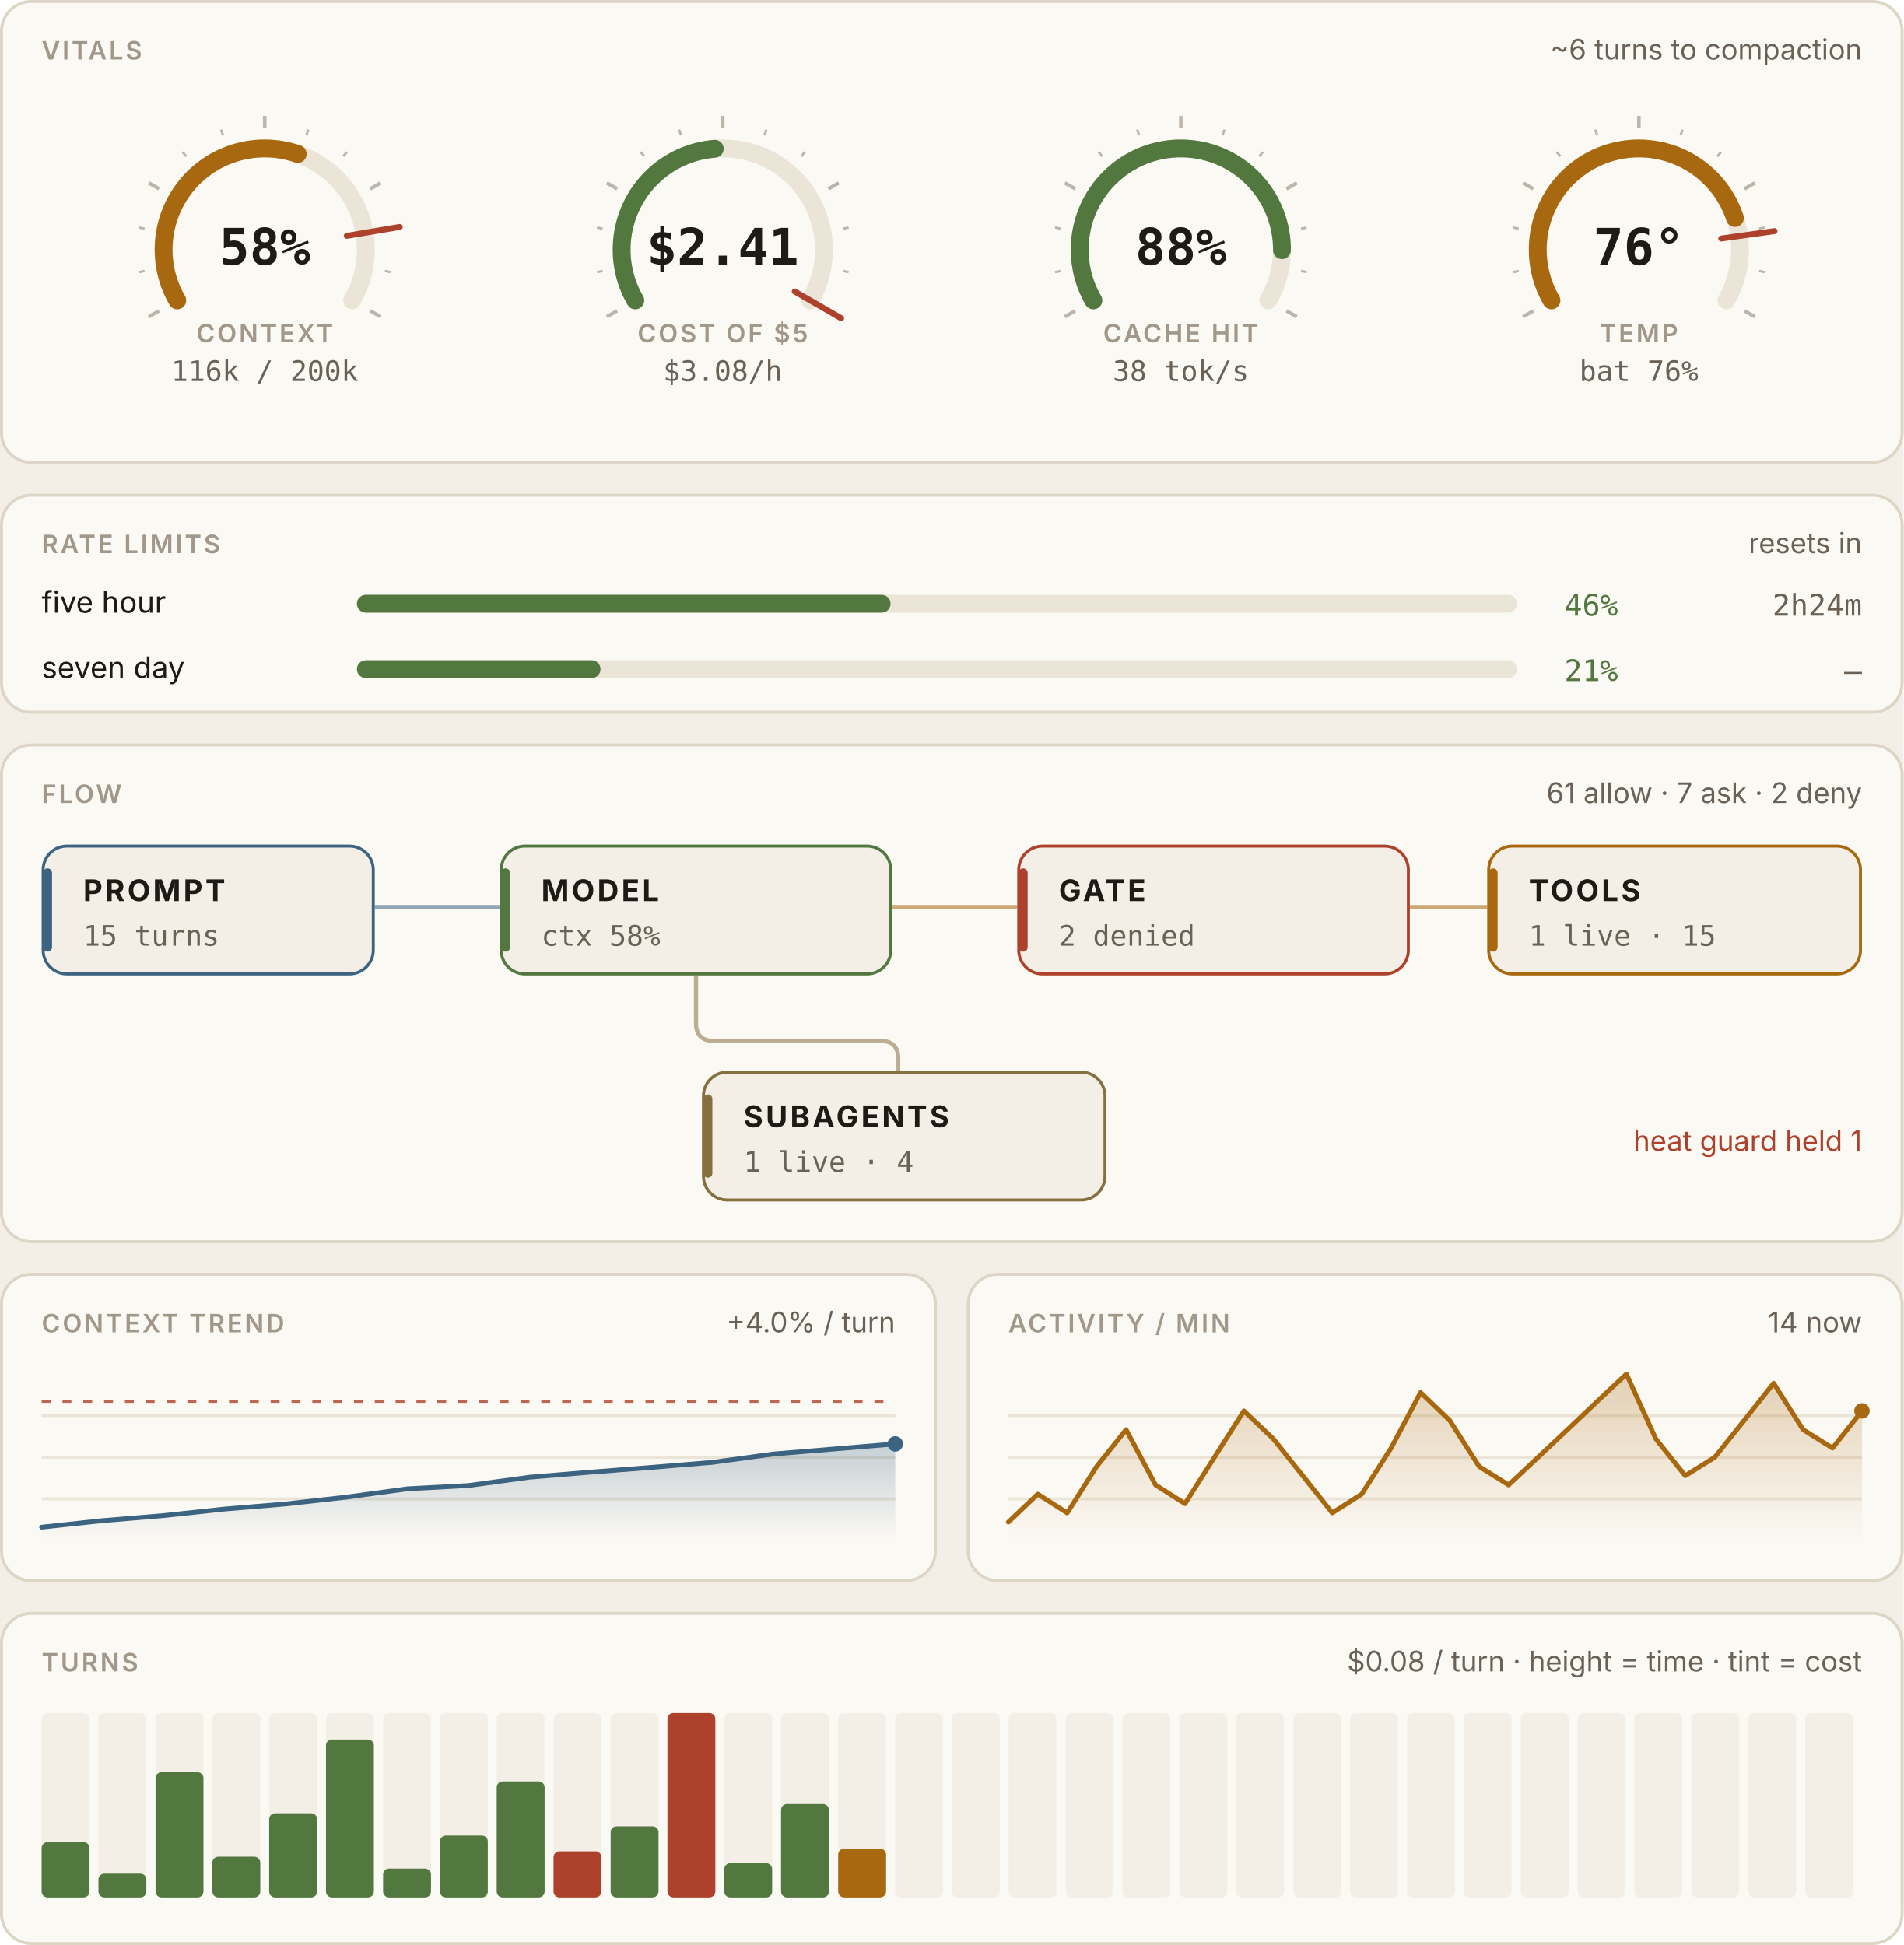
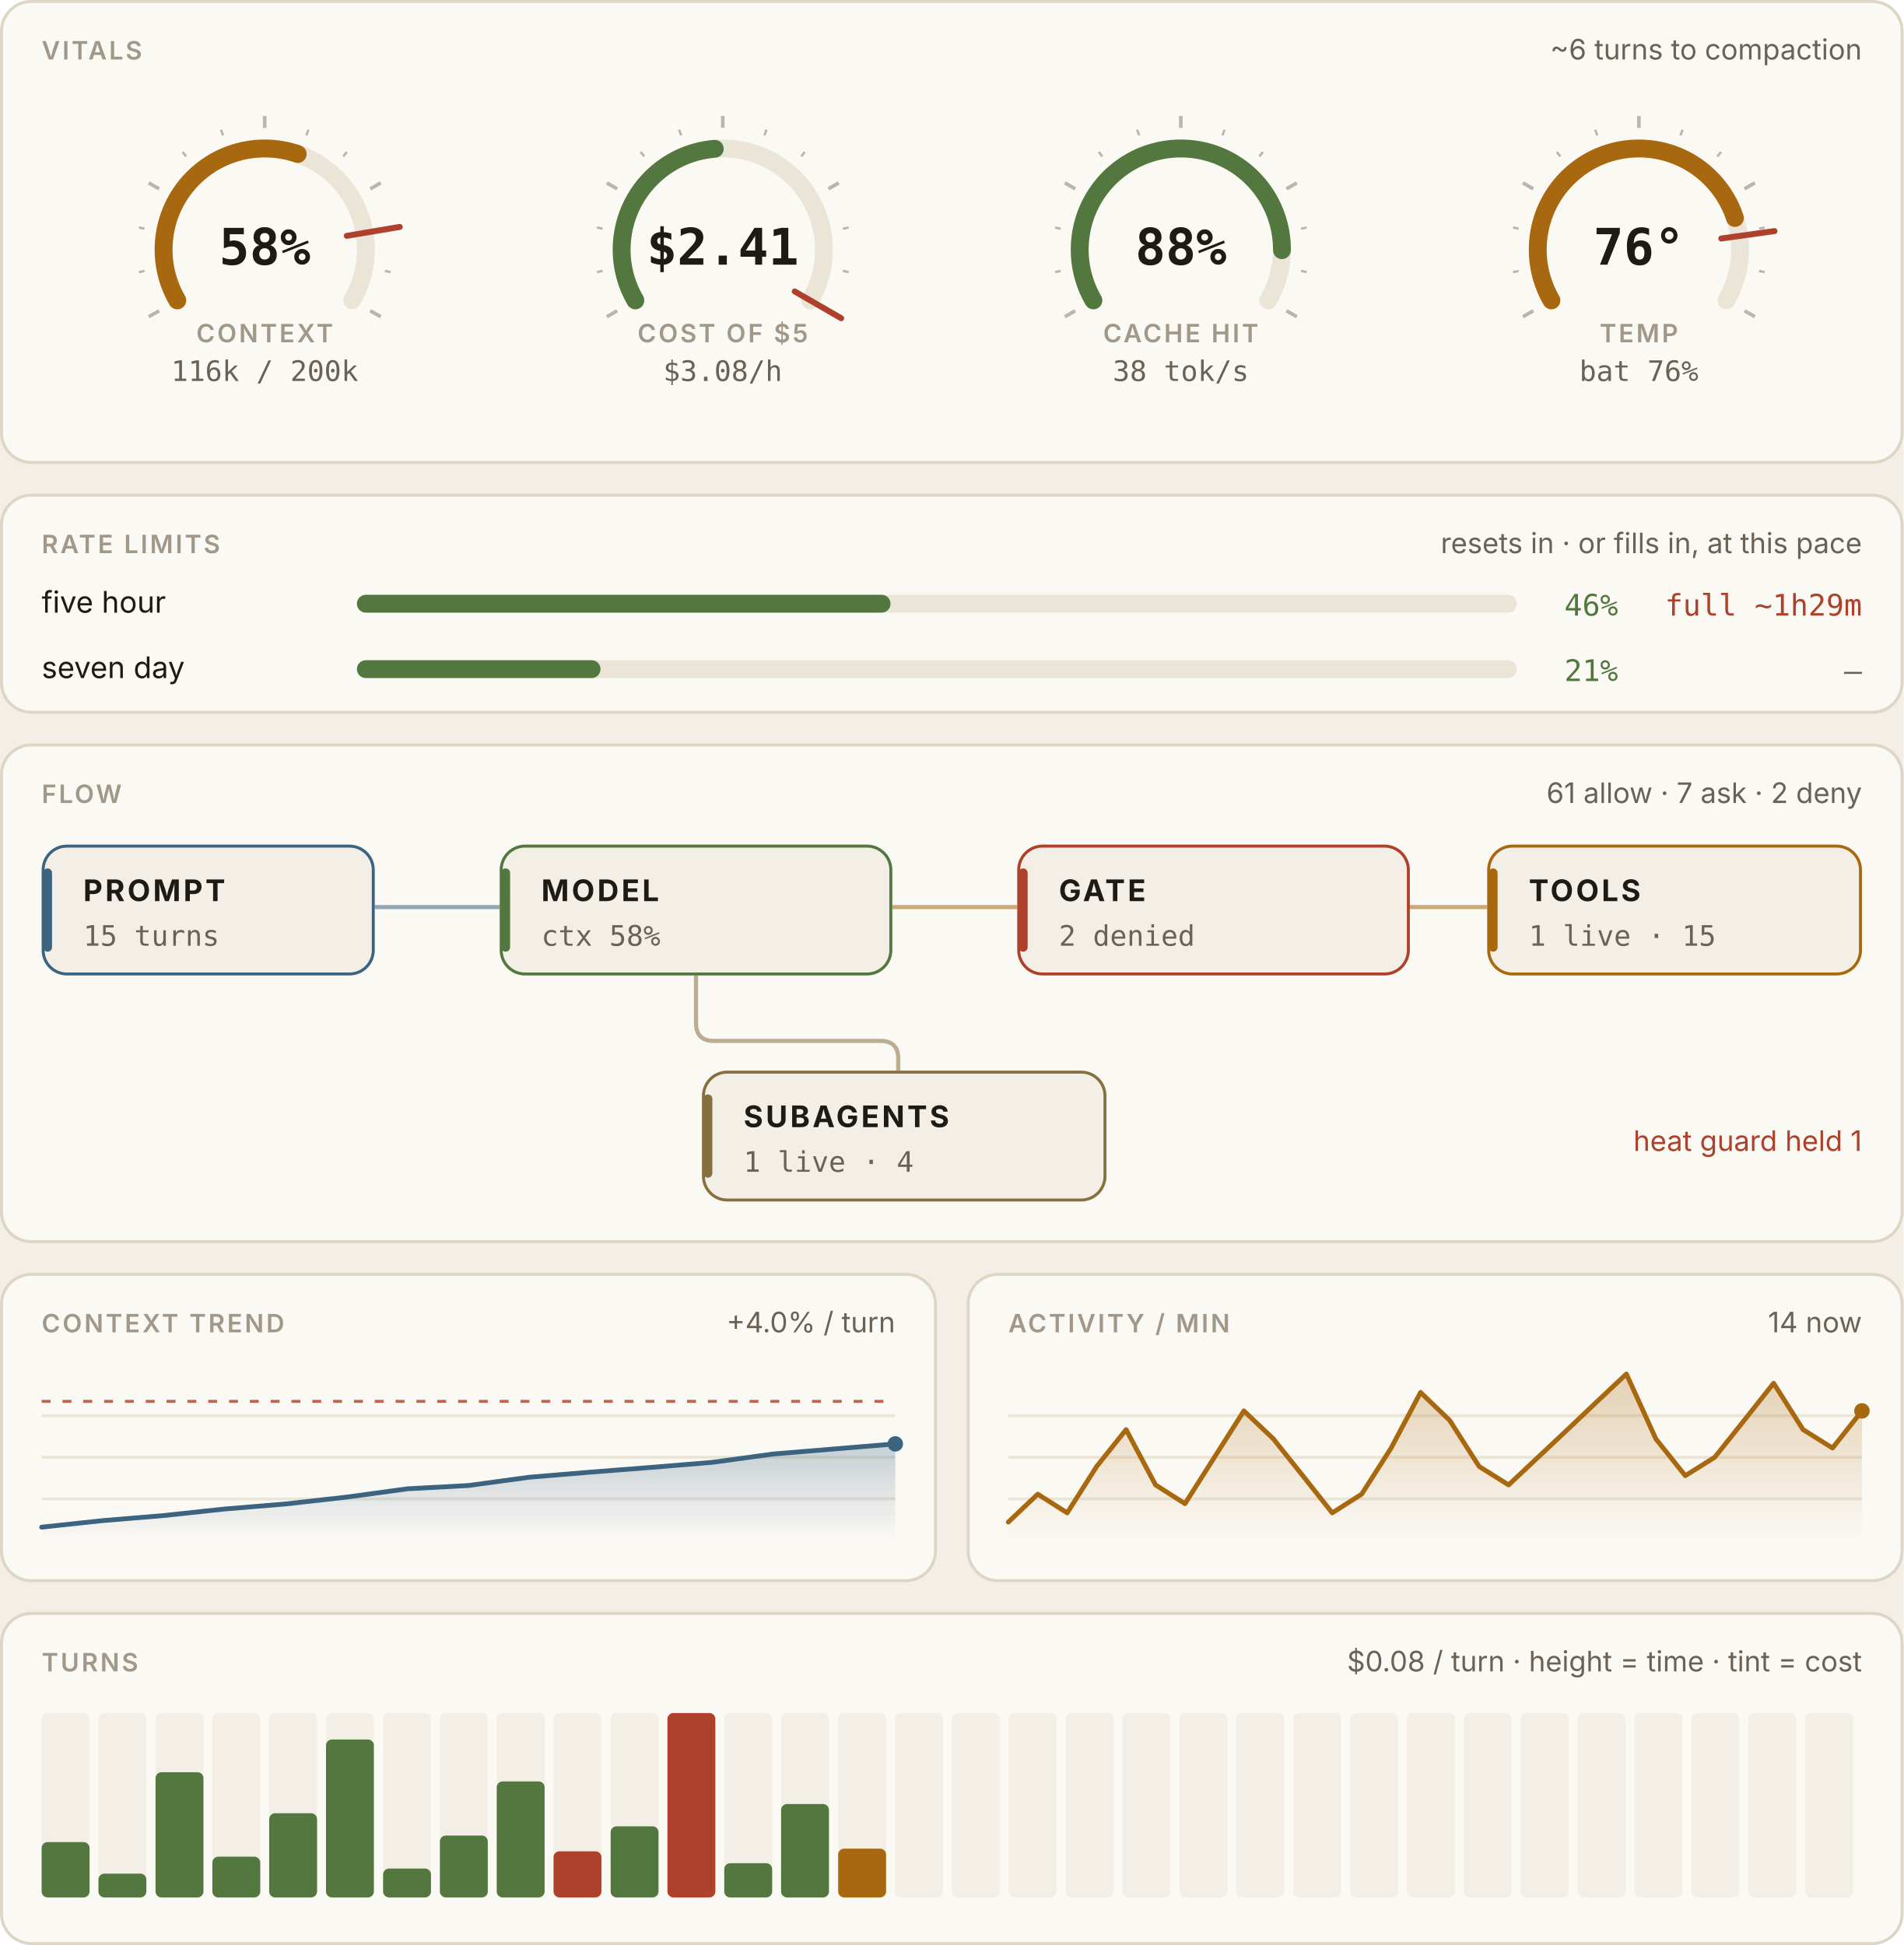
<svg xmlns="http://www.w3.org/2000/svg" viewBox="0 0 640 654" width="640" height="654">
  <rect width="640" height="654" rx="14" fill="#f3efe6" />
  <rect x="0.5" y="0.5" width="639.0" height="155.0" rx="10" fill="#fbf9f4" stroke="#ddd5c6" />
  <text x="14.0" y="20.0" font-size="8.5" fill="#a1988a" font-family="Inter, 'Segoe UI', ui-sans-serif, system-ui, sans-serif" font-weight="600" letter-spacing="0.09em">VITALS</text>
  <text x="626.0" y="20.0" font-size="9.5" fill="#6a6256" font-family="Inter, 'Segoe UI', ui-sans-serif, system-ui, sans-serif" text-anchor="end">~6 turns to compaction</text>
  <line x1="53.5" y1="104.5" x2="50.0" y2="106.5" stroke="#a1988a" stroke-width="1.2" opacity="0.7" />
  <line x1="48.6" y1="91.1" x2="46.7" y2="91.5" stroke="#a1988a" stroke-width="0.8" opacity="0.7" />
  <line x1="48.6" y1="76.9" x2="46.7" y2="76.5" stroke="#a1988a" stroke-width="0.8" opacity="0.7" />
  <line x1="53.5" y1="63.5" x2="50.0" y2="61.5" stroke="#a1988a" stroke-width="1.2" opacity="0.7" />
  <line x1="62.6" y1="52.6" x2="61.4" y2="51.1" stroke="#a1988a" stroke-width="0.8" opacity="0.7" />
  <line x1="75.0" y1="45.5" x2="74.3" y2="43.6" stroke="#a1988a" stroke-width="0.8" opacity="0.7" />
  <line x1="89.0" y1="43.0" x2="89.0" y2="39.0" stroke="#a1988a" stroke-width="1.2" opacity="0.7" />
  <line x1="103.0" y1="45.5" x2="103.7" y2="43.6" stroke="#a1988a" stroke-width="0.8" opacity="0.7" />
  <line x1="115.4" y1="52.6" x2="116.6" y2="51.1" stroke="#a1988a" stroke-width="0.8" opacity="0.7" />
  <line x1="124.5" y1="63.5" x2="128.0" y2="61.5" stroke="#a1988a" stroke-width="1.2" opacity="0.7" />
  <line x1="129.4" y1="76.9" x2="131.3" y2="76.5" stroke="#a1988a" stroke-width="0.8" opacity="0.7" />
  <line x1="129.4" y1="91.1" x2="131.3" y2="91.5" stroke="#a1988a" stroke-width="0.8" opacity="0.7" />
  <line x1="124.5" y1="104.5" x2="128.0" y2="106.5" stroke="#a1988a" stroke-width="1.2" opacity="0.7" />
  <path d="M 59.6 101.0 A 34 34 0 1 1 118.4 101.0" fill="none" stroke="#ebe5d8" stroke-width="6" stroke-linecap="round" />
  <path d="M 59.6 101.0 A 34 34 0 1 1 118.4 101.0" fill="none" stroke="#a8680f" stroke-width="6" stroke-linecap="round" stroke-dasharray="82.6 142.4" />
  <line x1="116.6" y1="79.3" x2="134.4" y2="76.3" stroke="#ad412c" stroke-width="2" stroke-linecap="round" />
  <text x="89.0" y="89.0" font-size="17" fill="#1e1b17" font-family="'JetBrains Mono', 'SF Mono', ui-monospace, Menlo, Consolas, monospace" style="font-variant-numeric:tabular-nums" text-anchor="middle" font-weight="600">58%</text>
  <text x="89.0" y="115.1" font-size="8.5" fill="#a1988a" font-family="Inter, 'Segoe UI', ui-sans-serif, system-ui, sans-serif" text-anchor="middle" font-weight="600" letter-spacing="0.09em">CONTEXT</text>
  <text x="89.0" y="128.1" font-size="9.5" fill="#6a6256" font-family="'JetBrains Mono', 'SF Mono', ui-monospace, Menlo, Consolas, monospace" style="font-variant-numeric:tabular-nums" text-anchor="middle">116k / 200k</text>
  <line x1="207.5" y1="104.5" x2="204.0" y2="106.5" stroke="#a1988a" stroke-width="1.2" opacity="0.7" />
  <line x1="202.6" y1="91.1" x2="200.7" y2="91.5" stroke="#a1988a" stroke-width="0.8" opacity="0.7" />
  <line x1="202.6" y1="76.9" x2="200.7" y2="76.5" stroke="#a1988a" stroke-width="0.8" opacity="0.7" />
  <line x1="207.5" y1="63.5" x2="204.0" y2="61.5" stroke="#a1988a" stroke-width="1.2" opacity="0.7" />
  <line x1="216.6" y1="52.6" x2="215.4" y2="51.1" stroke="#a1988a" stroke-width="0.8" opacity="0.7" />
  <line x1="229.0" y1="45.5" x2="228.3" y2="43.6" stroke="#a1988a" stroke-width="0.8" opacity="0.7" />
  <line x1="243.0" y1="43.0" x2="243.0" y2="39.0" stroke="#a1988a" stroke-width="1.2" opacity="0.7" />
  <line x1="257.0" y1="45.5" x2="257.7" y2="43.6" stroke="#a1988a" stroke-width="0.8" opacity="0.7" />
  <line x1="269.4" y1="52.6" x2="270.6" y2="51.1" stroke="#a1988a" stroke-width="0.8" opacity="0.7" />
  <line x1="278.5" y1="63.5" x2="282.0" y2="61.5" stroke="#a1988a" stroke-width="1.2" opacity="0.7" />
  <line x1="283.4" y1="76.9" x2="285.3" y2="76.5" stroke="#a1988a" stroke-width="0.8" opacity="0.7" />
  <line x1="283.4" y1="91.1" x2="285.3" y2="91.5" stroke="#a1988a" stroke-width="0.8" opacity="0.7" />
  <line x1="278.5" y1="104.5" x2="282.0" y2="106.5" stroke="#a1988a" stroke-width="1.2" opacity="0.7" />
  <path d="M 213.6 101.0 A 34 34 0 1 1 272.4 101.0" fill="none" stroke="#ebe5d8" stroke-width="6" stroke-linecap="round" />
  <path d="M 213.6 101.0 A 34 34 0 1 1 272.4 101.0" fill="none" stroke="#52773f" stroke-width="6" stroke-linecap="round" stroke-dasharray="68.6 142.4" />
  <line x1="267.2" y1="98.0" x2="282.8" y2="107.0" stroke="#ad412c" stroke-width="2" stroke-linecap="round" />
  <text x="243.0" y="89.0" font-size="17" fill="#1e1b17" font-family="'JetBrains Mono', 'SF Mono', ui-monospace, Menlo, Consolas, monospace" style="font-variant-numeric:tabular-nums" text-anchor="middle" font-weight="600">$2.41</text>
  <text x="243.0" y="115.1" font-size="8.5" fill="#a1988a" font-family="Inter, 'Segoe UI', ui-sans-serif, system-ui, sans-serif" text-anchor="middle" font-weight="600" letter-spacing="0.09em">COST OF $5</text>
  <text x="243.0" y="128.1" font-size="9.5" fill="#6a6256" font-family="'JetBrains Mono', 'SF Mono', ui-monospace, Menlo, Consolas, monospace" style="font-variant-numeric:tabular-nums" text-anchor="middle">$3.08/h</text>
  <line x1="361.5" y1="104.5" x2="358.0" y2="106.5" stroke="#a1988a" stroke-width="1.2" opacity="0.7" />
  <line x1="356.6" y1="91.1" x2="354.7" y2="91.5" stroke="#a1988a" stroke-width="0.8" opacity="0.7" />
  <line x1="356.6" y1="76.9" x2="354.7" y2="76.5" stroke="#a1988a" stroke-width="0.8" opacity="0.7" />
  <line x1="361.5" y1="63.5" x2="358.0" y2="61.5" stroke="#a1988a" stroke-width="1.2" opacity="0.7" />
  <line x1="370.6" y1="52.6" x2="369.4" y2="51.1" stroke="#a1988a" stroke-width="0.8" opacity="0.7" />
  <line x1="383.0" y1="45.5" x2="382.3" y2="43.6" stroke="#a1988a" stroke-width="0.8" opacity="0.7" />
  <line x1="397.0" y1="43.0" x2="397.0" y2="39.0" stroke="#a1988a" stroke-width="1.2" opacity="0.7" />
  <line x1="411.0" y1="45.5" x2="411.7" y2="43.6" stroke="#a1988a" stroke-width="0.8" opacity="0.7" />
  <line x1="423.4" y1="52.6" x2="424.6" y2="51.1" stroke="#a1988a" stroke-width="0.8" opacity="0.7" />
  <line x1="432.5" y1="63.5" x2="436.0" y2="61.5" stroke="#a1988a" stroke-width="1.2" opacity="0.7" />
  <line x1="437.4" y1="76.9" x2="439.3" y2="76.5" stroke="#a1988a" stroke-width="0.8" opacity="0.7" />
  <line x1="437.4" y1="91.1" x2="439.3" y2="91.5" stroke="#a1988a" stroke-width="0.8" opacity="0.7" />
  <line x1="432.5" y1="104.5" x2="436.0" y2="106.5" stroke="#a1988a" stroke-width="1.2" opacity="0.7" />
  <path d="M 367.6 101.0 A 34 34 0 1 1 426.4 101.0" fill="none" stroke="#ebe5d8" stroke-width="6" stroke-linecap="round" />
  <path d="M 367.6 101.0 A 34 34 0 1 1 426.4 101.0" fill="none" stroke="#52773f" stroke-width="6" stroke-linecap="round" stroke-dasharray="124.9 142.4" />
  <text x="397.0" y="89.0" font-size="17" fill="#1e1b17" font-family="'JetBrains Mono', 'SF Mono', ui-monospace, Menlo, Consolas, monospace" style="font-variant-numeric:tabular-nums" text-anchor="middle" font-weight="600">88%</text>
  <text x="397.0" y="115.1" font-size="8.5" fill="#a1988a" font-family="Inter, 'Segoe UI', ui-sans-serif, system-ui, sans-serif" text-anchor="middle" font-weight="600" letter-spacing="0.09em">CACHE HIT</text>
  <text x="397.0" y="128.1" font-size="9.5" fill="#6a6256" font-family="'JetBrains Mono', 'SF Mono', ui-monospace, Menlo, Consolas, monospace" style="font-variant-numeric:tabular-nums" text-anchor="middle">38 tok/s</text>
  <line x1="515.5" y1="104.5" x2="512.0" y2="106.5" stroke="#a1988a" stroke-width="1.2" opacity="0.7" />
  <line x1="510.6" y1="91.1" x2="508.7" y2="91.5" stroke="#a1988a" stroke-width="0.8" opacity="0.7" />
  <line x1="510.6" y1="76.9" x2="508.7" y2="76.5" stroke="#a1988a" stroke-width="0.8" opacity="0.7" />
  <line x1="515.5" y1="63.5" x2="512.0" y2="61.5" stroke="#a1988a" stroke-width="1.2" opacity="0.7" />
  <line x1="524.6" y1="52.6" x2="523.4" y2="51.1" stroke="#a1988a" stroke-width="0.8" opacity="0.7" />
  <line x1="537.0" y1="45.5" x2="536.3" y2="43.6" stroke="#a1988a" stroke-width="0.8" opacity="0.7" />
  <line x1="551.0" y1="43.0" x2="551.0" y2="39.0" stroke="#a1988a" stroke-width="1.2" opacity="0.7" />
  <line x1="565.0" y1="45.5" x2="565.7" y2="43.6" stroke="#a1988a" stroke-width="0.8" opacity="0.7" />
  <line x1="577.4" y1="52.6" x2="578.6" y2="51.1" stroke="#a1988a" stroke-width="0.8" opacity="0.7" />
  <line x1="586.5" y1="63.5" x2="590.0" y2="61.5" stroke="#a1988a" stroke-width="1.2" opacity="0.7" />
  <line x1="591.4" y1="76.9" x2="593.3" y2="76.5" stroke="#a1988a" stroke-width="0.8" opacity="0.7" />
  <line x1="591.4" y1="91.1" x2="593.3" y2="91.5" stroke="#a1988a" stroke-width="0.8" opacity="0.7" />
  <line x1="586.5" y1="104.5" x2="590.0" y2="106.5" stroke="#a1988a" stroke-width="1.2" opacity="0.7" />
  <path d="M 521.6 101.0 A 34 34 0 1 1 580.4 101.0" fill="none" stroke="#ebe5d8" stroke-width="6" stroke-linecap="round" />
  <path d="M 521.6 101.0 A 34 34 0 1 1 580.4 101.0" fill="none" stroke="#a8680f" stroke-width="6" stroke-linecap="round" stroke-dasharray="113.9 142.4" />
  <line x1="578.7" y1="80.2" x2="596.6" y2="77.7" stroke="#ad412c" stroke-width="2" stroke-linecap="round" />
  <text x="551.0" y="89.0" font-size="17" fill="#1e1b17" font-family="'JetBrains Mono', 'SF Mono', ui-monospace, Menlo, Consolas, monospace" style="font-variant-numeric:tabular-nums" text-anchor="middle" font-weight="600">76°</text>
  <text x="551.0" y="115.1" font-size="8.5" fill="#a1988a" font-family="Inter, 'Segoe UI', ui-sans-serif, system-ui, sans-serif" text-anchor="middle" font-weight="600" letter-spacing="0.09em">TEMP</text>
  <text x="551.0" y="128.1" font-size="9.5" fill="#6a6256" font-family="'JetBrains Mono', 'SF Mono', ui-monospace, Menlo, Consolas, monospace" style="font-variant-numeric:tabular-nums" text-anchor="middle">bat 76%</text>
  <rect x="0.5" y="166.5" width="639.0" height="73.0" rx="10" fill="#fbf9f4" stroke="#ddd5c6" />
  <text x="14.0" y="186.0" font-size="8.5" fill="#a1988a" font-family="Inter, 'Segoe UI', ui-sans-serif, system-ui, sans-serif" font-weight="600" letter-spacing="0.09em">RATE LIMITS</text>
-   <text x="626.0" y="186.0" font-size="9.5" fill="#6a6256" font-family="Inter, 'Segoe UI', ui-sans-serif, system-ui, sans-serif" text-anchor="end">resets in</text>
+   <text x="626.0" y="186.0" font-size="9.5" fill="#6a6256" font-family="Inter, 'Segoe UI', ui-sans-serif, system-ui, sans-serif" text-anchor="end">resets in · or fills in, at this pace</text>
  <text x="14.0" y="206.0" font-size="10" fill="#1e1b17" font-family="Inter, 'Segoe UI', ui-sans-serif, system-ui, sans-serif">five hour</text>
  <rect x="120.0" y="200.0" width="390.0" height="6" rx="3" fill="#ebe5d8" />
  <rect x="120.0" y="200.0" width="179.4" height="6" rx="3" fill="#52773f" />
  <text x="544.0" y="207.0" font-size="10" fill="#52773f" font-family="'JetBrains Mono', 'SF Mono', ui-monospace, Menlo, Consolas, monospace" style="font-variant-numeric:tabular-nums" text-anchor="end">46%</text>
-   <text x="626.0" y="207.0" font-size="10" fill="#6a6256" font-family="'JetBrains Mono', 'SF Mono', ui-monospace, Menlo, Consolas, monospace" style="font-variant-numeric:tabular-nums" text-anchor="end">2h24m</text>
+   <text x="626.0" y="207.0" font-size="10" fill="#ad412c" font-family="'JetBrains Mono', 'SF Mono', ui-monospace, Menlo, Consolas, monospace" style="font-variant-numeric:tabular-nums" text-anchor="end">full ~1h29m</text>
  <text x="14.0" y="228.0" font-size="10" fill="#1e1b17" font-family="Inter, 'Segoe UI', ui-sans-serif, system-ui, sans-serif">seven day</text>
  <rect x="120.0" y="222.0" width="390.0" height="6" rx="3" fill="#ebe5d8" />
  <rect x="120.0" y="222.0" width="81.9" height="6" rx="3" fill="#52773f" />
  <text x="544.0" y="229.0" font-size="10" fill="#52773f" font-family="'JetBrains Mono', 'SF Mono', ui-monospace, Menlo, Consolas, monospace" style="font-variant-numeric:tabular-nums" text-anchor="end">21%</text>
  <text x="626.0" y="229.0" font-size="10" fill="#6a6256" font-family="'JetBrains Mono', 'SF Mono', ui-monospace, Menlo, Consolas, monospace" style="font-variant-numeric:tabular-nums" text-anchor="end">–</text>
  <rect x="0.5" y="250.5" width="639.0" height="167.0" rx="10" fill="#fbf9f4" stroke="#ddd5c6" />
  <text x="14.0" y="270.0" font-size="8.5" fill="#a1988a" font-family="Inter, 'Segoe UI', ui-sans-serif, system-ui, sans-serif" font-weight="600" letter-spacing="0.09em">FLOW</text>
  <text x="626.0" y="270.0" font-size="9.5" fill="#6a6256" font-family="Inter, 'Segoe UI', ui-sans-serif, system-ui, sans-serif" text-anchor="end">61 allow · 7 ask · 2 deny</text>
  <path d="M 126 305 L 168 305" fill="none" stroke="#3c6380" stroke-width="1.4" opacity="0.55" />
  <path d="M 300 305 L 342 305" fill="none" stroke="#a8680f" stroke-width="1.4" opacity="0.55" />
  <path d="M 474 305 L 500 305" fill="none" stroke="#a8680f" stroke-width="1.4" opacity="0.55" />
  <path d="M 234 328 L 234 344 Q 234 350 240 350 L 296 350 Q 302 350 302 356 L 302 360" fill="none" stroke="#86703f" stroke-width="1.4" opacity="0.55" />
  <rect x="14.5" y="284.5" width="111.0" height="43" rx="8" fill="#f3efe6" stroke="#3c6380" />
  <rect x="14.5" y="292.0" width="3" height="28" rx="1.5" fill="#3c6380" opacity="1" />
  <text x="28.0" y="303.0" font-size="10" fill="#1e1b17" font-family="Inter, 'Segoe UI', ui-sans-serif, system-ui, sans-serif" font-weight="700" letter-spacing="0.09em">PROMPT</text>
  <text x="28.0" y="318.0" font-size="9.5" fill="#6a6256" font-family="'JetBrains Mono', 'SF Mono', ui-monospace, Menlo, Consolas, monospace" style="font-variant-numeric:tabular-nums">15 turns</text>
  <rect x="168.5" y="284.5" width="131.0" height="43" rx="8" fill="#f3efe6" stroke="#52773f" />
  <rect x="168.5" y="292.0" width="3" height="28" rx="1.5" fill="#52773f" opacity="1" />
  <text x="182.0" y="303.0" font-size="10" fill="#1e1b17" font-family="Inter, 'Segoe UI', ui-sans-serif, system-ui, sans-serif" font-weight="700" letter-spacing="0.09em">MODEL</text>
  <text x="182.0" y="318.0" font-size="9.5" fill="#6a6256" font-family="'JetBrains Mono', 'SF Mono', ui-monospace, Menlo, Consolas, monospace" style="font-variant-numeric:tabular-nums">ctx 58%</text>
  <rect x="342.5" y="284.5" width="131.0" height="43" rx="8" fill="#f3efe6" stroke="#ad412c" />
  <rect x="342.5" y="292.0" width="3" height="28" rx="1.5" fill="#ad412c" opacity="1" />
  <text x="356.0" y="303.0" font-size="10" fill="#1e1b17" font-family="Inter, 'Segoe UI', ui-sans-serif, system-ui, sans-serif" font-weight="700" letter-spacing="0.09em">GATE</text>
  <text x="356.0" y="318.0" font-size="9.5" fill="#6a6256" font-family="'JetBrains Mono', 'SF Mono', ui-monospace, Menlo, Consolas, monospace" style="font-variant-numeric:tabular-nums">2 denied</text>
  <rect x="500.5" y="284.5" width="125.0" height="43" rx="8" fill="#f3efe6" stroke="#a8680f" />
  <rect x="500.5" y="292.0" width="3" height="28" rx="1.5" fill="#a8680f" opacity="1" />
  <text x="514.0" y="303.0" font-size="10" fill="#1e1b17" font-family="Inter, 'Segoe UI', ui-sans-serif, system-ui, sans-serif" font-weight="700" letter-spacing="0.09em">TOOLS</text>
  <text x="514.0" y="318.0" font-size="9.5" fill="#6a6256" font-family="'JetBrains Mono', 'SF Mono', ui-monospace, Menlo, Consolas, monospace" style="font-variant-numeric:tabular-nums">1 live · 15</text>
  <rect x="236.5" y="360.5" width="135.0" height="43" rx="8" fill="#f3efe6" stroke="#86703f" />
  <rect x="236.5" y="368.0" width="3" height="28" rx="1.5" fill="#86703f" opacity="1" />
  <text x="250.0" y="379.0" font-size="10" fill="#1e1b17" font-family="Inter, 'Segoe UI', ui-sans-serif, system-ui, sans-serif" font-weight="700" letter-spacing="0.09em">SUBAGENTS</text>
  <text x="250.0" y="394.0" font-size="9.5" fill="#6a6256" font-family="'JetBrains Mono', 'SF Mono', ui-monospace, Menlo, Consolas, monospace" style="font-variant-numeric:tabular-nums">1 live · 4</text>
  <text x="626.0" y="387.0" font-size="9.5" fill="#ad412c" font-family="Inter, 'Segoe UI', ui-sans-serif, system-ui, sans-serif" text-anchor="end">heat guard held 1</text>
  <rect x="0.5" y="428.5" width="314.0" height="103.0" rx="10" fill="#fbf9f4" stroke="#ddd5c6" />
  <text x="14.0" y="448.0" font-size="8.5" fill="#a1988a" font-family="Inter, 'Segoe UI', ui-sans-serif, system-ui, sans-serif" font-weight="600" letter-spacing="0.09em">CONTEXT TREND</text>
  <text x="301.0" y="448.0" font-size="9.5" fill="#6a6256" font-family="Inter, 'Segoe UI', ui-sans-serif, system-ui, sans-serif" text-anchor="end">+4.0% / turn</text>
  <defs>
    <linearGradient id="g14462" x1="0" y1="0" x2="0" y2="1">
      <stop offset="0" stop-color="#3c6380" stop-opacity="0.28" />
      <stop offset="1" stop-color="#3c6380" stop-opacity="0" />
    </linearGradient>
  </defs>
  <line x1="14.0" x2="301.0" y1="476.0" y2="476.0" stroke="#ebe5d8" />
  <line x1="14.0" x2="301.0" y1="490.0" y2="490.0" stroke="#ebe5d8" />
  <line x1="14.0" x2="301.0" y1="504.0" y2="504.0" stroke="#ebe5d8" />
  <line x1="14.0" x2="301.0" y1="471.2" y2="471.2" stroke="#ad412c" stroke-dasharray="3 4" opacity="0.8" />
  <polygon points="14.0,518.0 14.0,513.5 34.5,511.3 55.0,509.6 75.5,507.4 96.0,505.7 116.5,503.4 137.0,500.6 157.5,499.5 178.0,496.7 198.5,495.0 219.0,493.4 239.5,491.7 260.0,488.9 280.5,487.2 301.0,485.5 301.0,518.0" fill="url(#g14462)" />
  <polyline points="14.0,513.5 34.5,511.3 55.0,509.6 75.5,507.4 96.0,505.7 116.5,503.4 137.0,500.6 157.5,499.5 178.0,496.7 198.5,495.0 219.0,493.4 239.5,491.7 260.0,488.9 280.5,487.2 301.0,485.5" fill="none" stroke="#3c6380" stroke-width="1.6" stroke-linejoin="round" stroke-linecap="round" />
  <circle cx="301.0" cy="485.5" r="2.6" fill="#3c6380" />
  <rect x="325.5" y="428.5" width="314.0" height="103.0" rx="10" fill="#fbf9f4" stroke="#ddd5c6" />
  <text x="339.0" y="448.0" font-size="8.5" fill="#a1988a" font-family="Inter, 'Segoe UI', ui-sans-serif, system-ui, sans-serif" font-weight="600" letter-spacing="0.09em">ACTIVITY / MIN</text>
  <text x="626.0" y="448.0" font-size="9.5" fill="#6a6256" font-family="Inter, 'Segoe UI', ui-sans-serif, system-ui, sans-serif" text-anchor="end">14 now</text>
  <defs>
    <linearGradient id="g339462" x1="0" y1="0" x2="0" y2="1">
      <stop offset="0" stop-color="#a8680f" stop-opacity="0.28" />
      <stop offset="1" stop-color="#a8680f" stop-opacity="0" />
    </linearGradient>
  </defs>
  <line x1="339.0" x2="626.0" y1="476.0" y2="476.0" stroke="#ebe5d8" />
  <line x1="339.0" x2="626.0" y1="490.0" y2="490.0" stroke="#ebe5d8" />
  <line x1="339.0" x2="626.0" y1="504.0" y2="504.0" stroke="#ebe5d8" />
  <polygon points="339.0,518.0 339.0,511.8 348.9,502.4 358.8,508.7 368.7,493.1 378.6,480.7 388.5,499.3 398.4,505.6 408.3,490.0 418.2,474.4 428.1,483.8 438.0,496.2 447.9,508.7 457.8,502.4 467.7,486.9 477.6,468.2 487.4,477.6 497.3,493.1 507.2,499.3 517.1,490.0 527.0,480.7 536.9,471.3 546.8,462.0 556.7,483.8 566.6,496.2 576.5,490.0 586.4,477.6 596.3,465.1 606.2,480.7 616.1,486.9 626.0,474.4 626.0,518.0" fill="url(#g339462)" />
  <polyline points="339.0,511.8 348.9,502.4 358.8,508.7 368.7,493.1 378.6,480.7 388.5,499.3 398.4,505.6 408.3,490.0 418.2,474.4 428.1,483.8 438.0,496.2 447.9,508.7 457.8,502.4 467.7,486.9 477.6,468.2 487.4,477.6 497.3,493.1 507.2,499.3 517.1,490.0 527.0,480.7 536.9,471.3 546.8,462.0 556.7,483.8 566.6,496.2 576.5,490.0 586.4,477.6 596.3,465.1 606.2,480.7 616.1,486.9 626.0,474.4" fill="none" stroke="#a8680f" stroke-width="1.6" stroke-linejoin="round" stroke-linecap="round" />
  <circle cx="626.0" cy="474.4" r="2.6" fill="#a8680f" />
  <rect x="0.5" y="542.5" width="639.0" height="111.0" rx="10" fill="#fbf9f4" stroke="#ddd5c6" />
  <text x="14.0" y="562.0" font-size="8.5" fill="#a1988a" font-family="Inter, 'Segoe UI', ui-sans-serif, system-ui, sans-serif" font-weight="600" letter-spacing="0.09em">TURNS</text>
  <text x="626.0" y="562.0" font-size="9.5" fill="#6a6256" font-family="Inter, 'Segoe UI', ui-sans-serif, system-ui, sans-serif" text-anchor="end">$0.08 / turn · height = time · tint = cost</text>
  <rect x="14.0" y="576.0" width="16.1" height="62" rx="2" fill="#ebe5d8" opacity="0.5" />
  <rect x="33.1" y="576.0" width="16.1" height="62" rx="2" fill="#ebe5d8" opacity="0.5" />
  <rect x="52.3" y="576.0" width="16.1" height="62" rx="2" fill="#ebe5d8" opacity="0.5" />
  <rect x="71.4" y="576.0" width="16.1" height="62" rx="2" fill="#ebe5d8" opacity="0.5" />
  <rect x="90.5" y="576.0" width="16.1" height="62" rx="2" fill="#ebe5d8" opacity="0.5" />
  <rect x="109.6" y="576.0" width="16.1" height="62" rx="2" fill="#ebe5d8" opacity="0.5" />
  <rect x="128.8" y="576.0" width="16.1" height="62" rx="2" fill="#ebe5d8" opacity="0.5" />
  <rect x="147.9" y="576.0" width="16.1" height="62" rx="2" fill="#ebe5d8" opacity="0.5" />
  <rect x="167.0" y="576.0" width="16.1" height="62" rx="2" fill="#ebe5d8" opacity="0.5" />
  <rect x="186.1" y="576.0" width="16.1" height="62" rx="2" fill="#ebe5d8" opacity="0.5" />
  <rect x="205.3" y="576.0" width="16.1" height="62" rx="2" fill="#ebe5d8" opacity="0.5" />
  <rect x="224.4" y="576.0" width="16.1" height="62" rx="2" fill="#ebe5d8" opacity="0.5" />
  <rect x="243.5" y="576.0" width="16.1" height="62" rx="2" fill="#ebe5d8" opacity="0.5" />
  <rect x="262.6" y="576.0" width="16.1" height="62" rx="2" fill="#ebe5d8" opacity="0.5" />
  <rect x="281.8" y="576.0" width="16.1" height="62" rx="2" fill="#ebe5d8" opacity="0.5" />
  <rect x="300.9" y="576.0" width="16.1" height="62" rx="2" fill="#ebe5d8" opacity="0.5" />
  <rect x="320.0" y="576.0" width="16.1" height="62" rx="2" fill="#ebe5d8" opacity="0.5" />
  <rect x="339.1" y="576.0" width="16.1" height="62" rx="2" fill="#ebe5d8" opacity="0.5" />
  <rect x="358.3" y="576.0" width="16.1" height="62" rx="2" fill="#ebe5d8" opacity="0.5" />
  <rect x="377.4" y="576.0" width="16.1" height="62" rx="2" fill="#ebe5d8" opacity="0.5" />
  <rect x="396.5" y="576.0" width="16.1" height="62" rx="2" fill="#ebe5d8" opacity="0.5" />
  <rect x="415.6" y="576.0" width="16.1" height="62" rx="2" fill="#ebe5d8" opacity="0.5" />
  <rect x="434.8" y="576.0" width="16.1" height="62" rx="2" fill="#ebe5d8" opacity="0.5" />
  <rect x="453.9" y="576.0" width="16.1" height="62" rx="2" fill="#ebe5d8" opacity="0.5" />
  <rect x="473.0" y="576.0" width="16.1" height="62" rx="2" fill="#ebe5d8" opacity="0.5" />
  <rect x="492.1" y="576.0" width="16.1" height="62" rx="2" fill="#ebe5d8" opacity="0.5" />
  <rect x="511.3" y="576.0" width="16.1" height="62" rx="2" fill="#ebe5d8" opacity="0.5" />
  <rect x="530.4" y="576.0" width="16.1" height="62" rx="2" fill="#ebe5d8" opacity="0.5" />
  <rect x="549.5" y="576.0" width="16.1" height="62" rx="2" fill="#ebe5d8" opacity="0.5" />
  <rect x="568.6" y="576.0" width="16.1" height="62" rx="2" fill="#ebe5d8" opacity="0.5" />
  <rect x="587.8" y="576.0" width="16.1" height="62" rx="2" fill="#ebe5d8" opacity="0.5" />
  <rect x="606.9" y="576.0" width="16.1" height="62" rx="2" fill="#ebe5d8" opacity="0.5" />
  <rect x="14.0" y="619.4" width="16.1" height="18.6" rx="2" fill="#52773f" />
  <rect x="33.1" y="630.0" width="16.1" height="8.0" rx="2" fill="#52773f" />
  <rect x="52.3" y="595.9" width="16.1" height="42.1" rx="2" fill="#52773f" />
  <rect x="71.4" y="624.3" width="16.1" height="13.7" rx="2" fill="#52773f" />
  <rect x="90.5" y="609.7" width="16.1" height="28.3" rx="2" fill="#52773f" />
  <rect x="109.6" y="584.9" width="16.1" height="53.1" rx="2" fill="#52773f" />
  <rect x="128.8" y="628.3" width="16.1" height="9.7" rx="2" fill="#52773f" />
  <rect x="147.9" y="617.2" width="16.1" height="20.8" rx="2" fill="#52773f" />
  <rect x="167.0" y="599.0" width="16.1" height="39.0" rx="2" fill="#52773f" />
  <rect x="186.1" y="622.5" width="16.1" height="15.5" rx="2" fill="#ad412c" />
  <rect x="205.3" y="614.1" width="16.1" height="23.9" rx="2" fill="#52773f" />
  <rect x="224.4" y="576.0" width="16.1" height="62.0" rx="2" fill="#ad412c" />
  <rect x="243.5" y="626.5" width="16.1" height="11.5" rx="2" fill="#52773f" />
  <rect x="262.6" y="606.6" width="16.1" height="31.4" rx="2" fill="#52773f" />
  <rect x="281.8" y="621.6" width="16.1" height="16.4" rx="2" fill="#a8680f" />
</svg>
